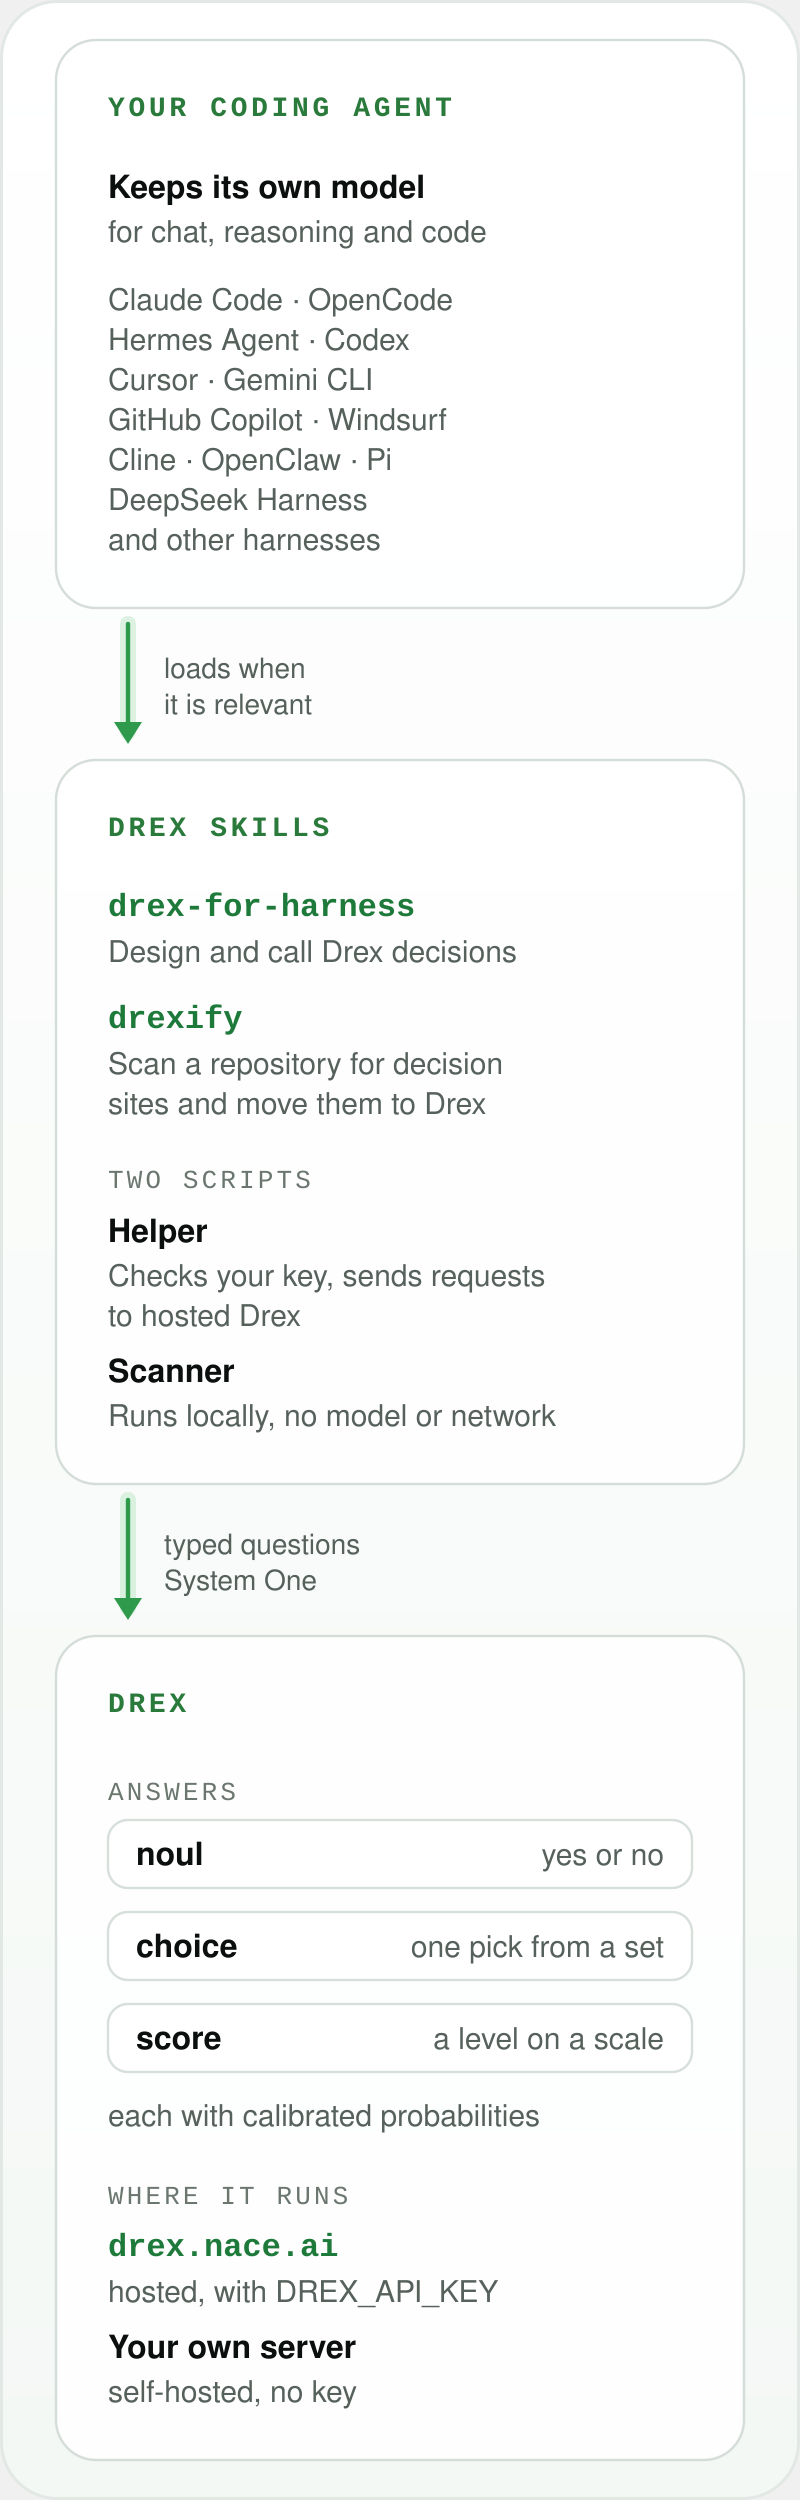
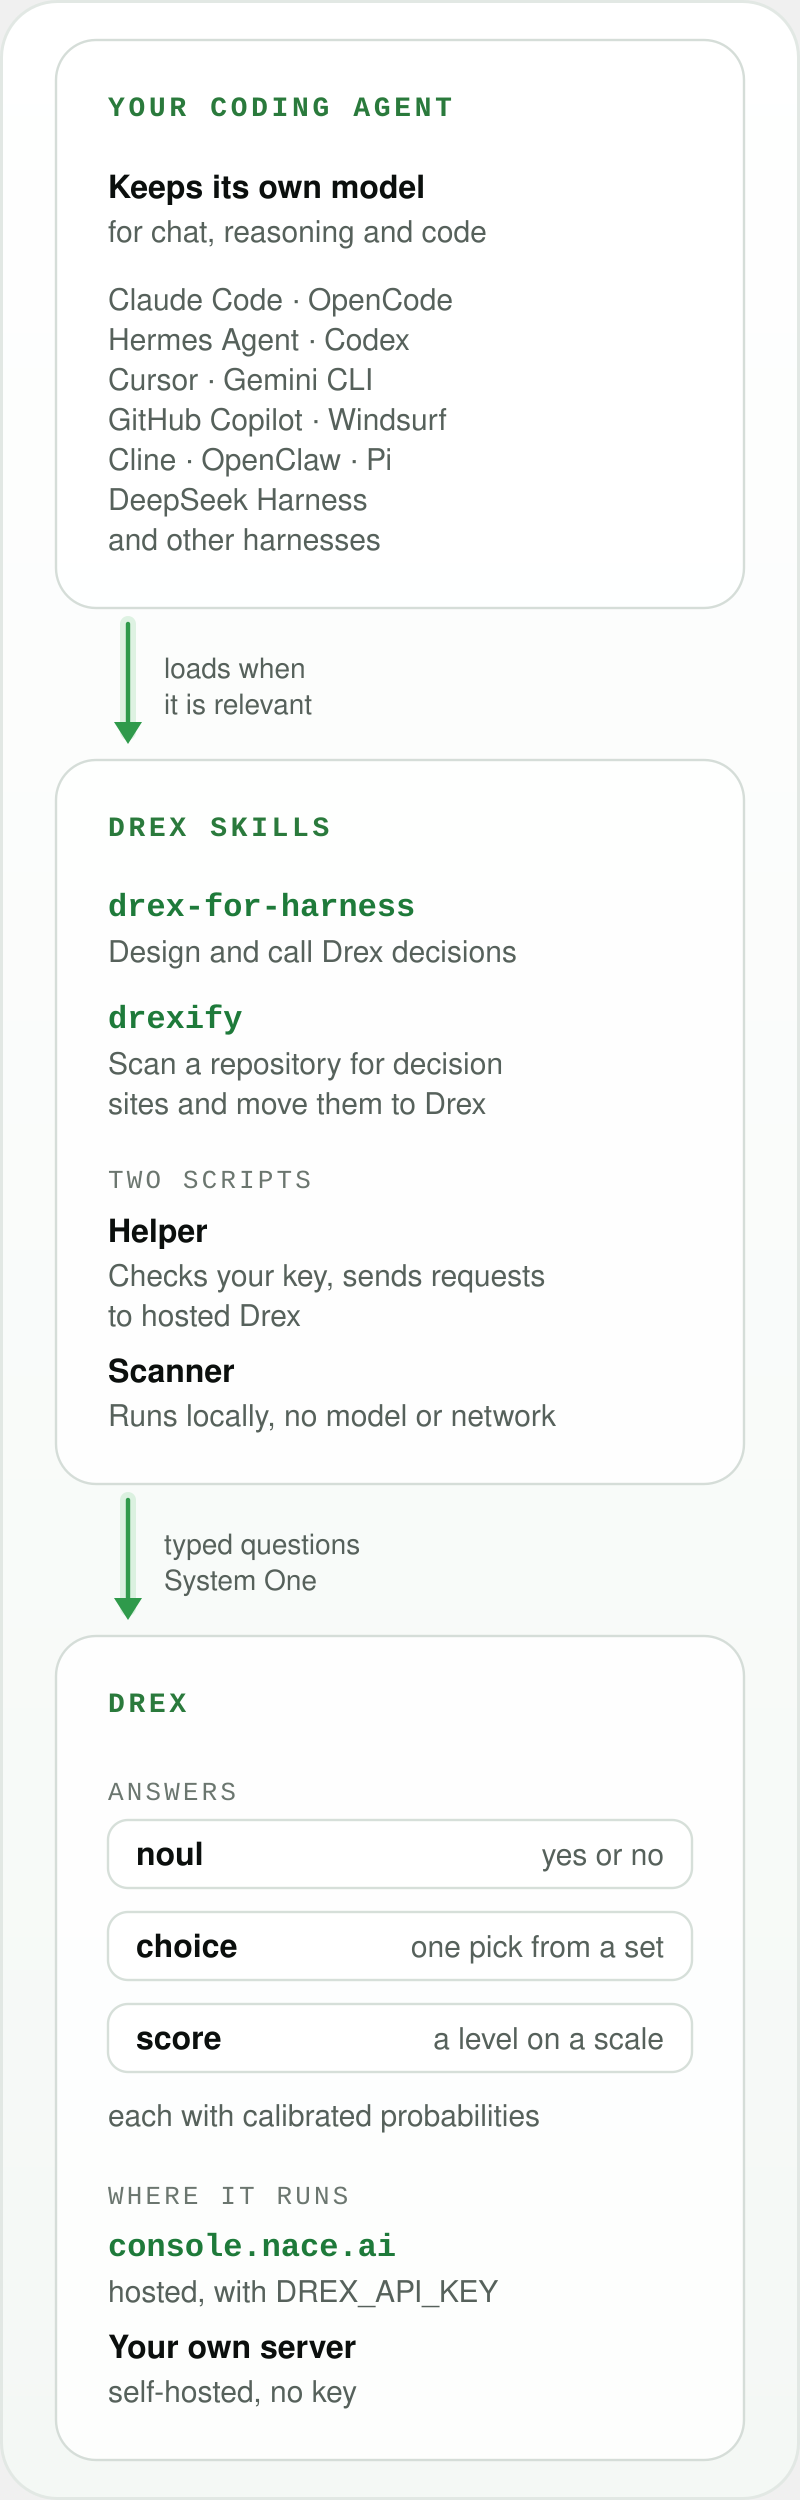
<svg xmlns="http://www.w3.org/2000/svg" width="400" height="1250" viewBox="0 0 400 1250" role="img" aria-labelledby="t d">
  <style>text{font-family:ui-monospace,'SF Mono',SFMono-Regular,Menlo,Consolas,'Liberation Mono','DejaVu Sans Mono',monospace;fill:#56615B}.cd{fill:#FFFFFF;fill-opacity:.82;stroke:#D5DDD8;stroke-width:1.2}.kn{font-size:14px;font-weight:700;letter-spacing:.13em;fill:#2A7A3C}.cap{font-size:13px;letter-spacing:.12em;fill:#6B766F}.ttl{font-family:-apple-system,BlinkMacSystemFont,'Segoe UI','Helvetica Neue',Helvetica,Arial,sans-serif;font-size:20px;font-weight:700;fill:#0B0F0D}.nm{font-family:-apple-system,BlinkMacSystemFont,'Segoe UI','Helvetica Neue',Helvetica,Arial,sans-serif;font-size:16px;font-weight:650;fill:#0B0F0D}.bd{font-family:-apple-system,BlinkMacSystemFont,'Segoe UI','Helvetica Neue',Helvetica,Arial,sans-serif;font-size:15px;fill:#56615B}.lb{font-family:-apple-system,BlinkMacSystemFont,'Segoe UI','Helvetica Neue',Helvetica,Arial,sans-serif;font-size:14px;fill:#56615B}.lm{font-size:14px;fill:#56615B}.cm{font-size:16px;fill:#0B0F0D}.cg{font-size:16px;font-weight:700;fill:#1E7A3A}.ch{fill:#FFFFFF;stroke:#D6DFD9;stroke-width:1.2}.tn{fill:#E2F5E8;fill-opacity:.55;stroke:#3FB55A;stroke-opacity:.45}.dv{fill:none;stroke:#E2E8E4;stroke-width:1.2}.ag{fill:none;stroke:#3FB55A;stroke-opacity:.16;stroke-width:8;stroke-linecap:round}.al{fill:none;stroke:#2F9A4B;stroke-width:2.2;stroke-linecap:round}.ah{fill:#2F9A4B}.f2{fill:#B6E8C3}.bm{stroke:#1E5A30}</style>
  <defs>
    <linearGradient id="pg" x1="0" y1="0" x2="0" y2="1">
      <stop offset="0" stop-color="#FFFFFF" />
      <stop offset="1" stop-color="#F4F8F5" />
    </linearGradient>
    <linearGradient id="kin" x1="0" x2="46.25" y1="0" y2="0" gradientUnits="userSpaceOnUse">
      <stop offset="0" stop-color="#1E5A30" stop-opacity="0" />
      <stop offset="1" stop-color="#1E5A30" />
    </linearGradient>
  </defs>
  <rect x=".75" y=".75" width="398.5" height="1248.5" rx="28" fill="url(#pg)" stroke="#E2E8E4" stroke-width="1.5" />
  <rect x="28" y="20" width="344" height="284" rx="20" class="cd" />
  <text x="54" y="58" class="kn">YOUR CODING AGENT</text>
  <text x="54" y="99" class="nm">Keeps its own model</text>
  <text x="54" y="121" class="bd">for chat, reasoning and code</text>
  <text x="54" y="155" class="bd">Claude Code · OpenCode</text>
  <text x="54" y="175" class="bd">Hermes Agent · Codex</text>
  <text x="54" y="195" class="bd">Cursor · Gemini CLI</text>
  <text x="54" y="215" class="bd">GitHub Copilot · Windsurf</text>
  <text x="54" y="235" class="bd">Cline · OpenClaw · Pi</text>
  <text x="54" y="255" class="bd">DeepSeek Harness</text>
  <text x="54" y="275" class="bd">and other harnesses</text>
  <path d="M64 312V366" class="ag" />
  <path d="M64 312V366" class="al" />
  <path d="M64 372l-7 -11h14z" class="ah" />
  <text x="82" y="339" class="lb">loads when</text>
  <text x="82" y="357" class="lb">it is relevant</text>
  <rect x="28" y="380" width="344" height="362" rx="20" class="cd" />
  <text x="54" y="418" class="kn">DREX SKILLS</text>
  <text x="54" y="458" class="cg">drex-for-harness</text>
  <text x="54" y="481" class="bd">Design and call Drex decisions</text>
  <text x="54" y="514" class="cg">drexify</text>
  <text x="54" y="537" class="bd">Scan a repository for decision</text>
  <text x="54" y="557" class="bd">sites and move them to Drex</text>
  <text x="54" y="594" class="cap">TWO SCRIPTS</text>
  <text x="54" y="621" class="nm">Helper</text>
  <text x="54" y="643" class="bd">Checks your key, sends requests</text>
  <text x="54" y="663" class="bd">to hosted Drex</text>
  <text x="54" y="691" class="nm">Scanner</text>
  <text x="54" y="713" class="bd">Runs locally, no model or network</text>
  <path d="M64 750V804" class="ag" />
  <path d="M64 750V804" class="al" />
  <path d="M64 810l-7 -11h14z" class="ah" />
  <text x="82" y="777" class="lb">typed questions</text>
  <text x="82" y="795" class="lb">System One</text>
  <rect x="28" y="818" width="344" height="412" rx="20" class="cd" />
  <text x="54" y="856" class="kn">DREX</text>
  <text x="54" y="900" class="cap">ANSWERS</text>
  <rect x="54" y="910" width="292" height="34" rx="10" class="ch" />
  <text x="68" y="932.5" class="nm">noul</text>
  <text x="332" y="932.5" class="bd" text-anchor="end">yes or no</text>
  <rect x="54" y="956" width="292" height="34" rx="10" class="ch" />
  <text x="68" y="978.5" class="nm">choice</text>
  <text x="332" y="978.5" class="bd" text-anchor="end">one pick from a set</text>
  <rect x="54" y="1002" width="292" height="34" rx="10" class="ch" />
  <text x="68" y="1024.5" class="nm">score</text>
  <text x="332" y="1024.5" class="bd" text-anchor="end">a level on a scale</text>
  <text x="54" y="1063" class="bd">each with calibrated probabilities</text>
  <text x="54" y="1102" class="cap">WHERE IT RUNS</text>
-   <text x="54" y="1128" class="cg">drex.nace.ai</text>
+   <text x="54" y="1128" class="cg">console.nace.ai</text>
  <text x="54" y="1151" class="bd">hosted, with DREX_API_KEY</text>
  <text x="54" y="1179" class="nm">Your own server</text>
  <text x="54" y="1201" class="bd">self-hosted, no key</text>
</svg>
